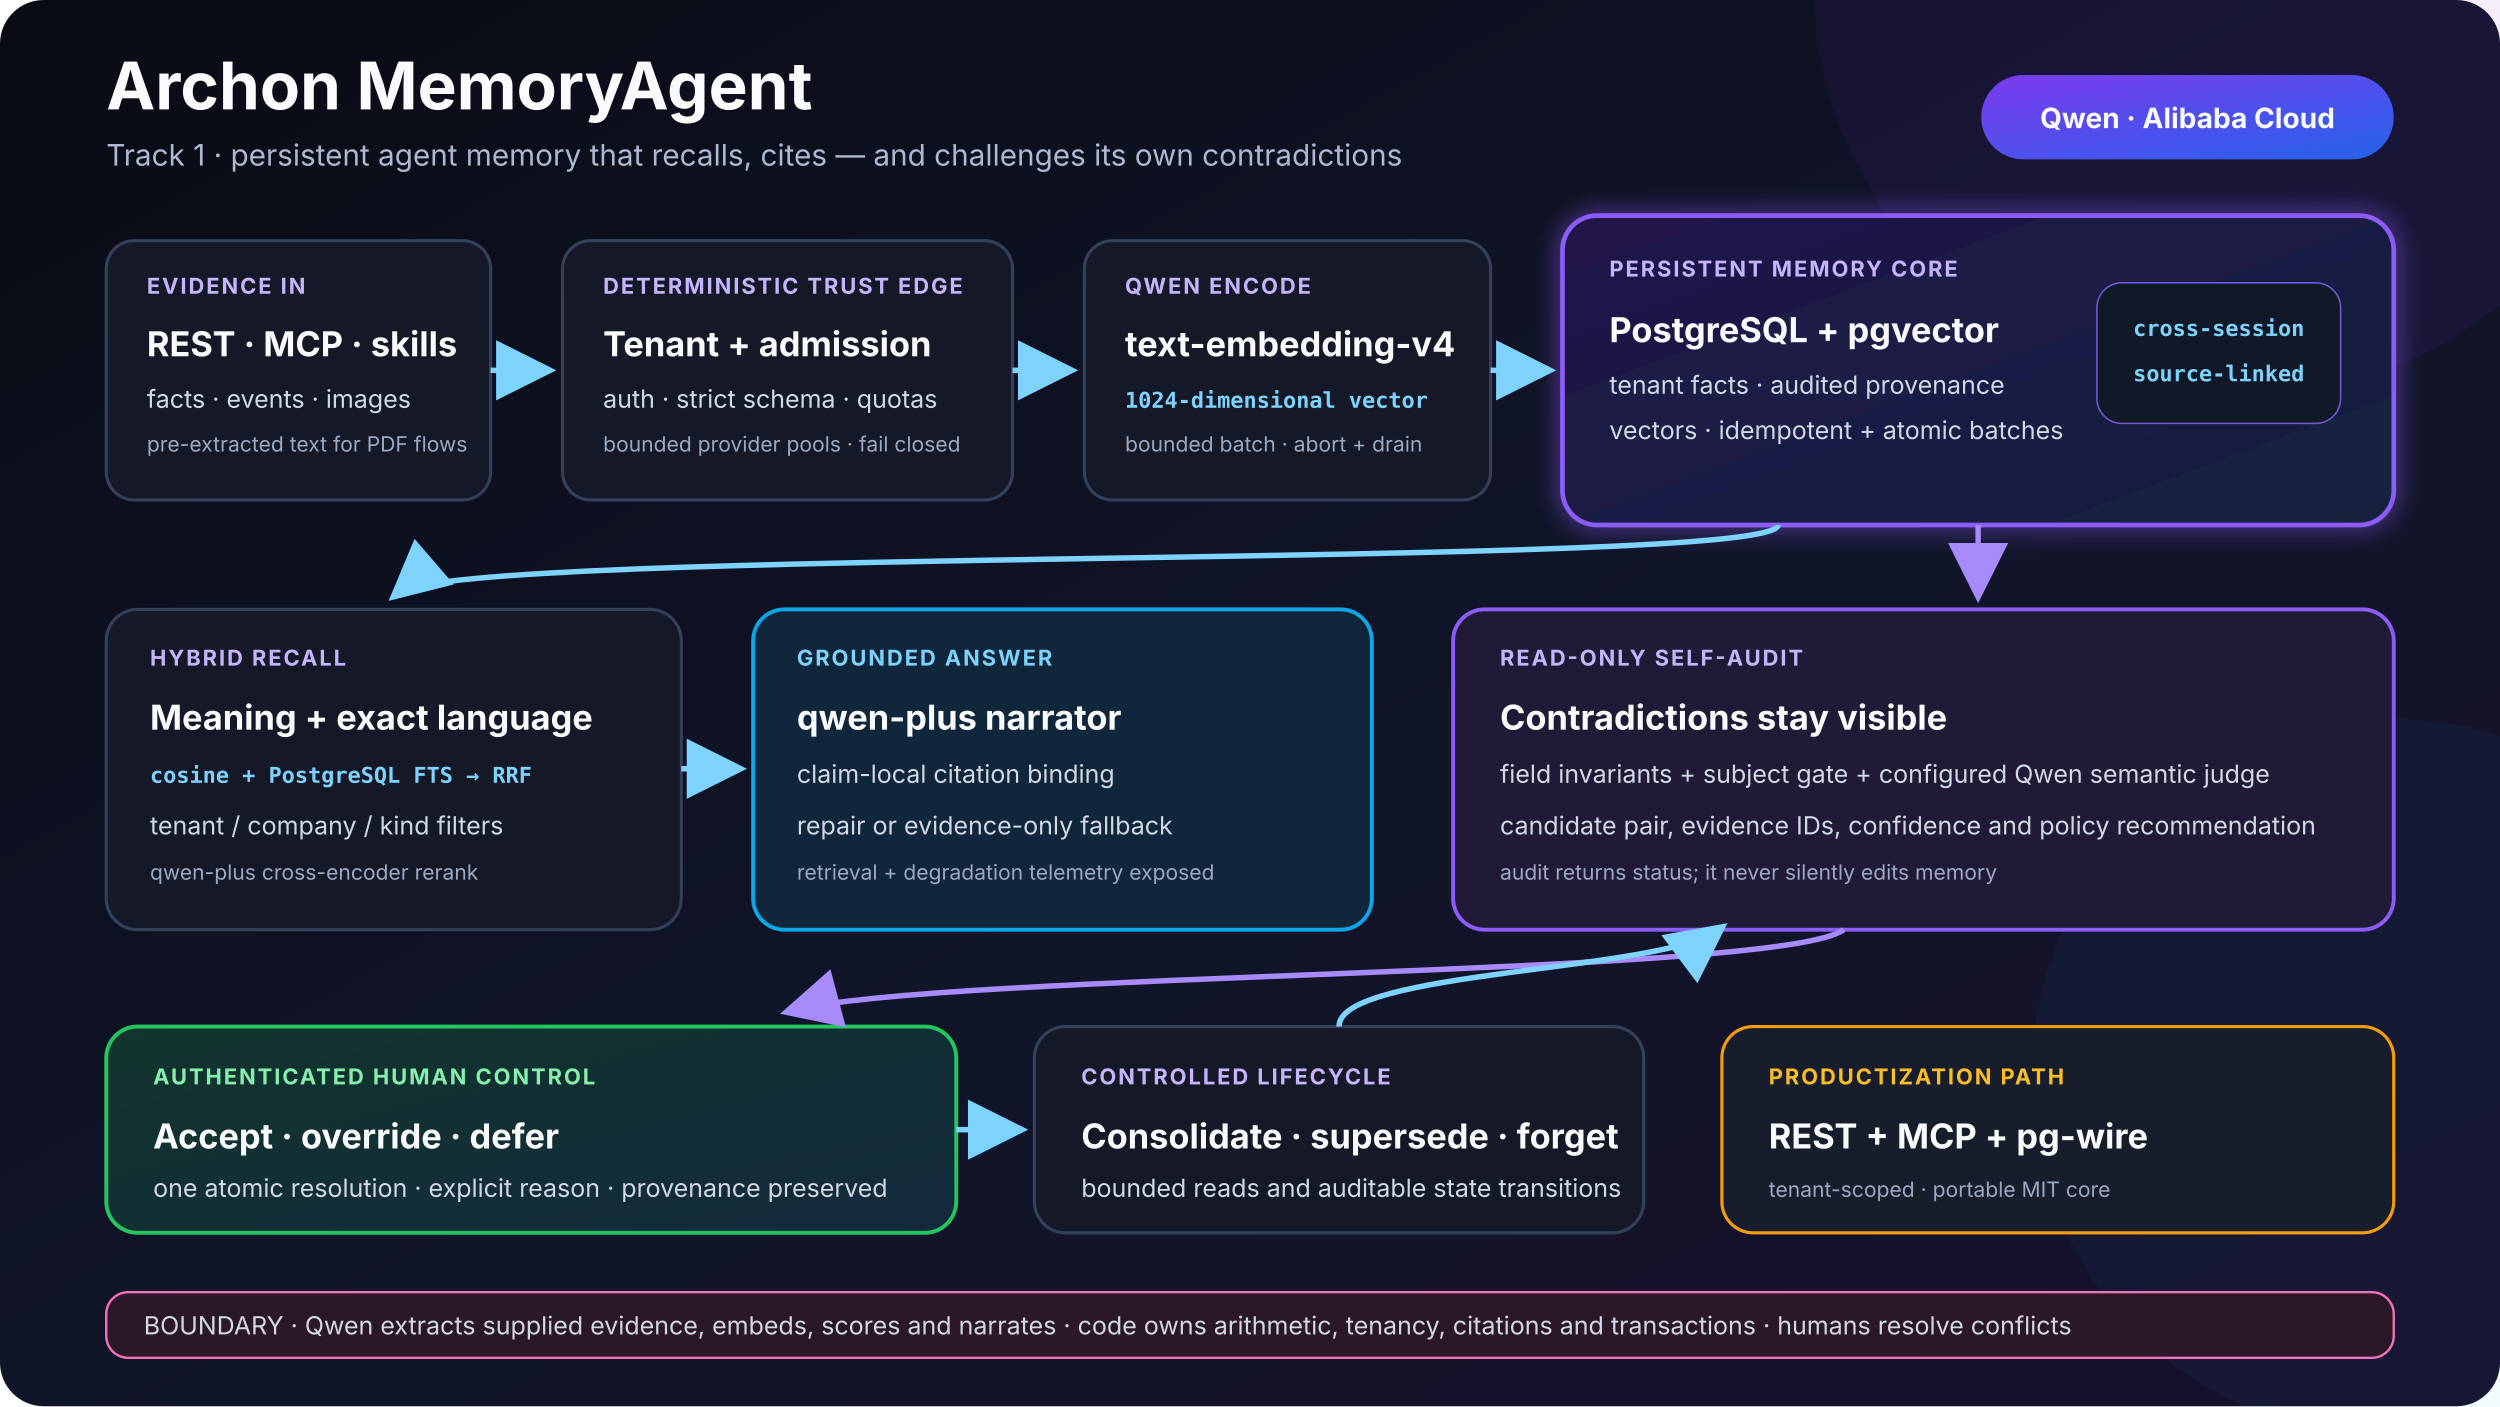
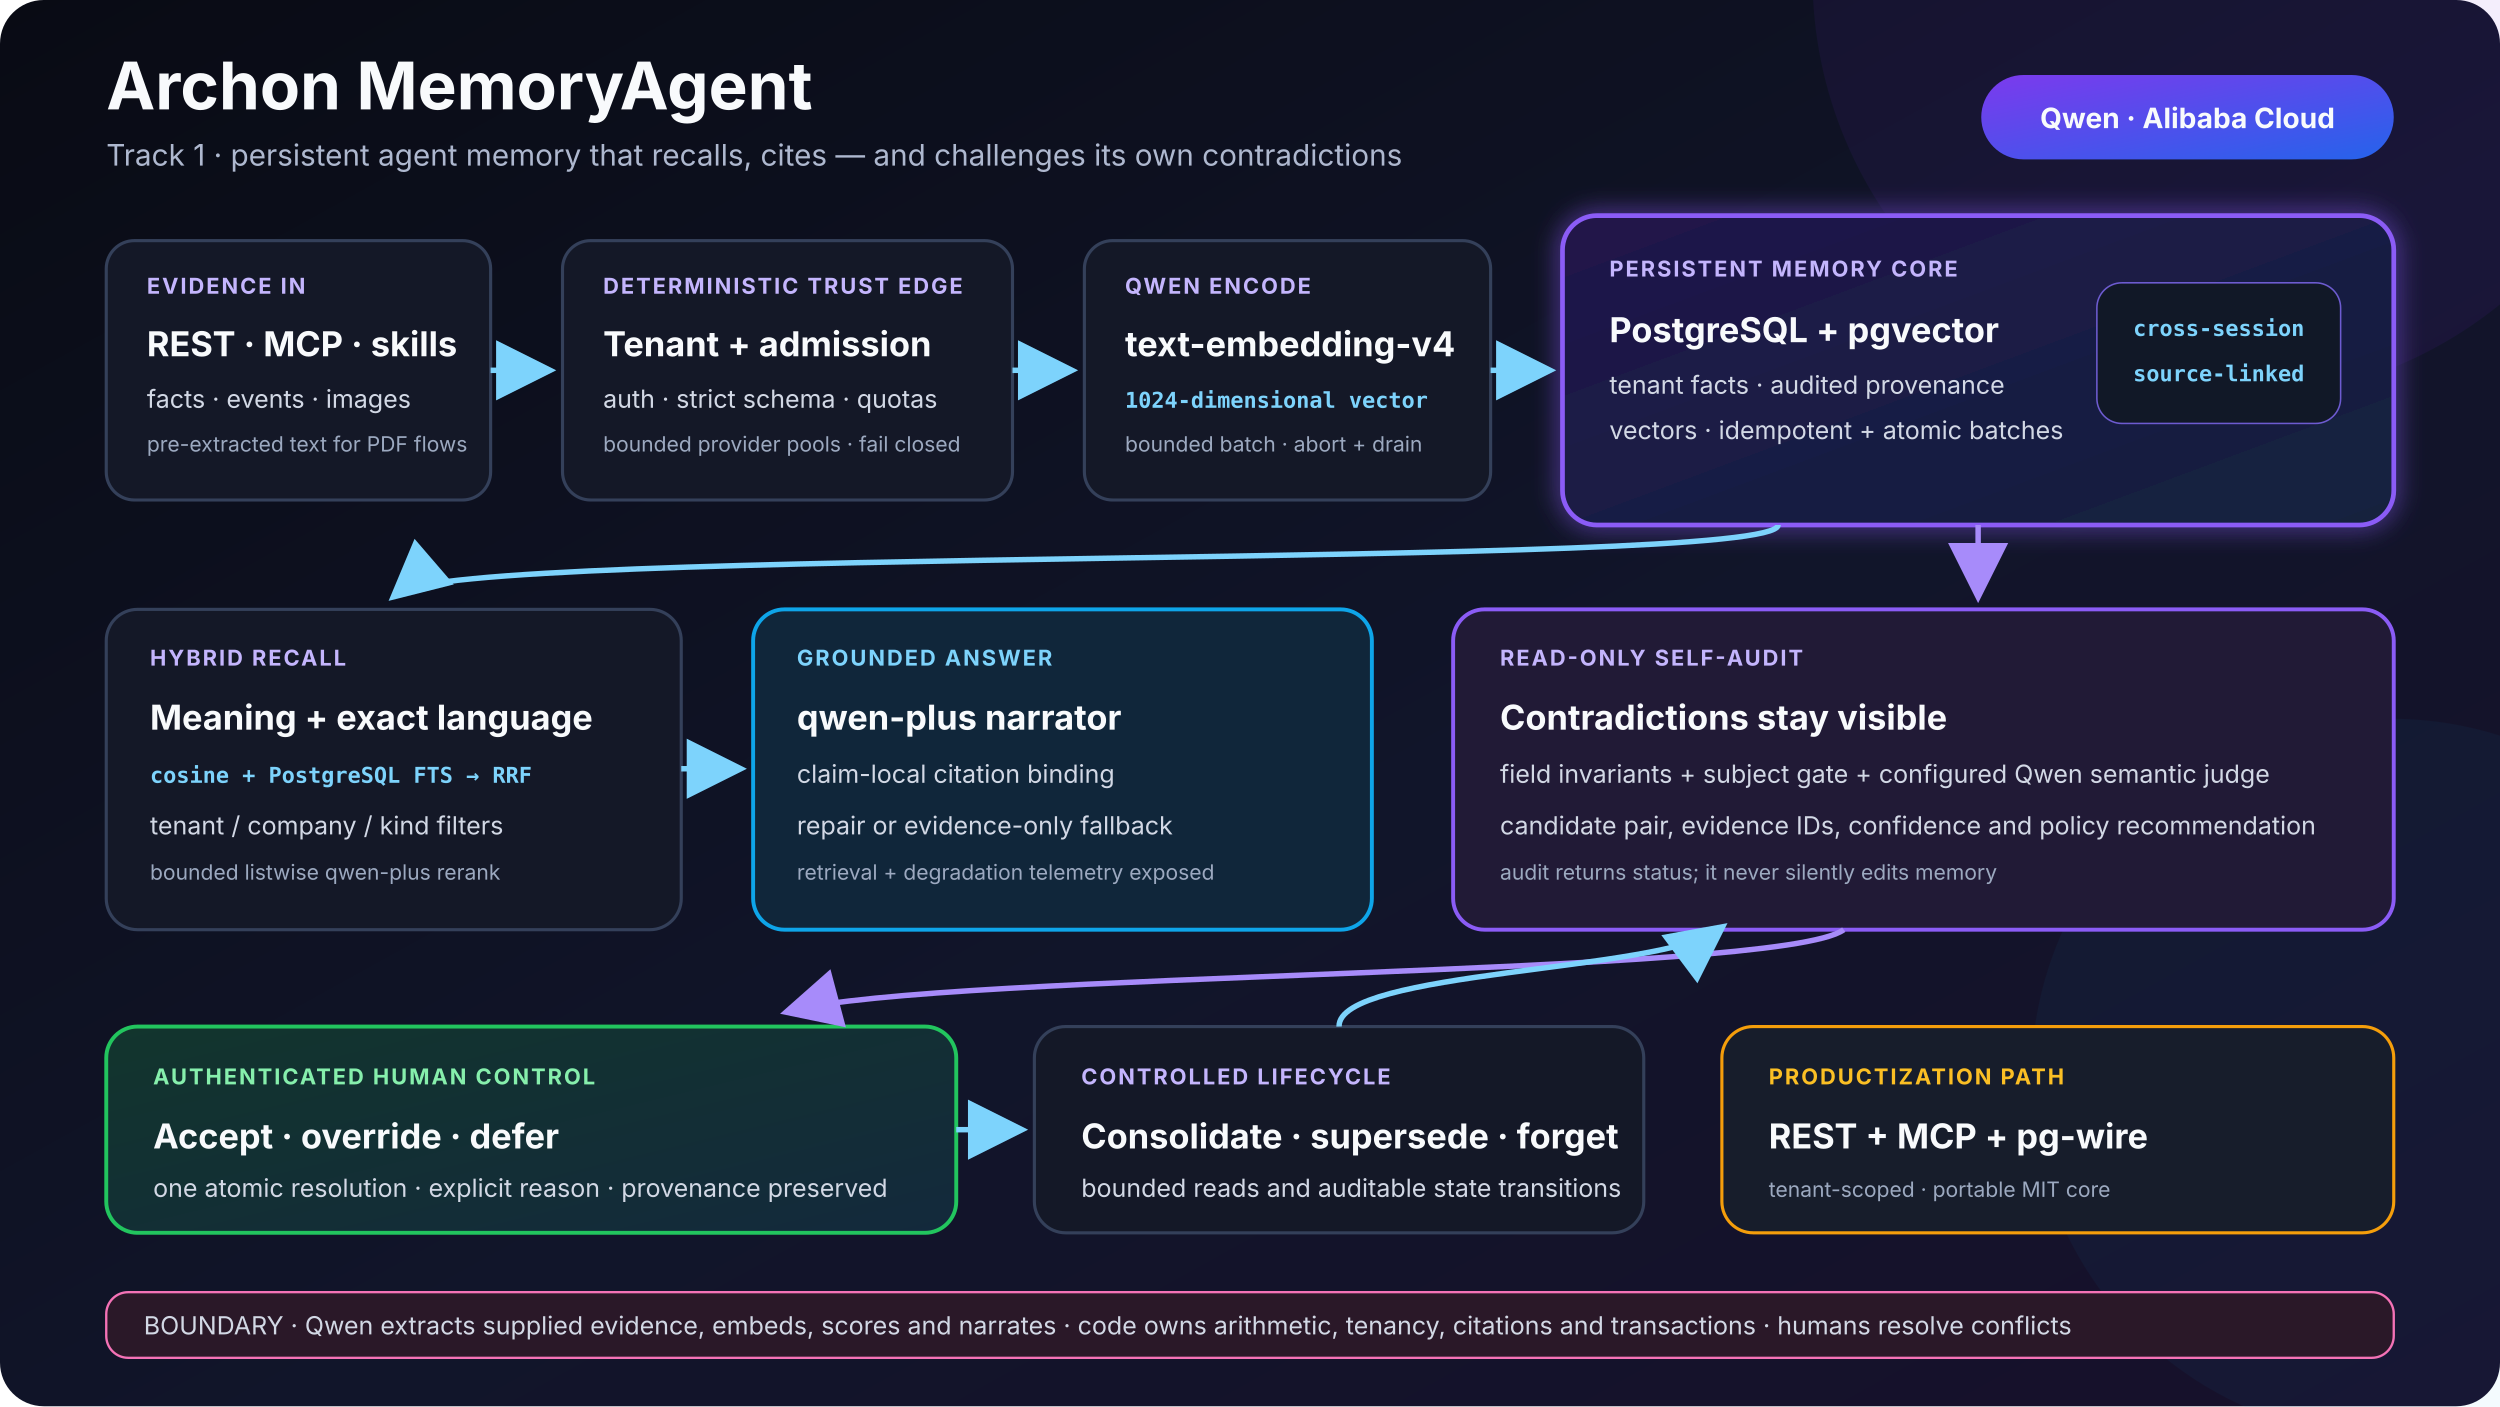
<svg xmlns="http://www.w3.org/2000/svg" width="1600" height="900" viewBox="0 0 1600 900" role="img" aria-labelledby="title desc">
  <defs>
    <linearGradient id="bg" x1="0" y1="0" x2="1" y2="1">
      <stop stop-color="#090b14" />
      <stop offset="0.56" stop-color="#11152a" />
      <stop offset="1" stop-color="#17102b" />
    </linearGradient>
    <linearGradient id="brand" x1="0" y1="0" x2="1" y2="1">
      <stop stop-color="#7c3aed" />
      <stop offset="1" stop-color="#2563eb" />
    </linearGradient>
    <linearGradient id="memory" x1="0" y1="0" x2="1" y2="1">
      <stop stop-color="#21164a" />
      <stop offset="1" stop-color="#12223e" />
    </linearGradient>
    <linearGradient id="human" x1="0" y1="0" x2="1" y2="1">
      <stop stop-color="#12352d" />
      <stop offset="1" stop-color="#13293c" />
    </linearGradient>
    <filter id="glow" x="-30%" y="-30%" width="160%" height="160%">
      <feGaussianBlur stdDeviation="8" result="b" />
      <feMerge>
        <feMergeNode in="b" />
        <feMergeNode in="SourceGraphic" />
      </feMerge>
    </filter>
    <marker id="arrow" markerWidth="11" markerHeight="11" refX="9" refY="5.5" orient="auto">
      <path d="M0 0L11 5.5L0 11z" fill="#7dd3fc" />
    </marker>
    <marker id="arrowPurple" markerWidth="11" markerHeight="11" refX="9" refY="5.5" orient="auto">
      <path d="M0 0L11 5.5L0 11z" fill="#a78bfa" />
    </marker>
    <style>
      .h1{font:700 42px system-ui,-apple-system,"Segoe UI",sans-serif;fill:#f8fafc}.sub{font:400 19px system-ui,-apple-system,"Segoe UI",sans-serif;fill:#aeb8cf}.cap{font:700 14px system-ui,-apple-system,"Segoe UI",sans-serif;fill:#c4b5fd;letter-spacing:1.25px}.title{font:700 22px system-ui,-apple-system,"Segoe UI",sans-serif;fill:#f8fafc}.body{font:400 16px system-ui,-apple-system,"Segoe UI",sans-serif;fill:#d2d8e5}.small{font:400 13.5px system-ui,-apple-system,"Segoe UI",sans-serif;fill:#9ca9c0}.mono{font:600 14px ui-monospace,SFMono-Regular,Consolas,monospace;fill:#7dd3fc}.box{fill:#141827;stroke:#34405a;stroke-width:2}.flow{fill:none;stroke:#7dd3fc;stroke-width:3.5;marker-end:url(#arrow)}.auditflow{fill:none;stroke:#a78bfa;stroke-width:3.5;marker-end:url(#arrowPurple)}
    </style>
  </defs>
  <rect width="1600" height="900" rx="28" fill="url(#bg)" />
  <circle cx="1430" cy="-15" r="270" fill="#6d28d9" opacity="0.08" />
  <circle cx="1530" cy="690" r="230" fill="#0ea5e9" opacity="0.05" />
  <text x="68" y="70" class="h1">Archon MemoryAgent</text>
  <text x="68" y="106" class="sub">Track 1 · persistent agent memory that recalls, cites — and challenges its own contradictions</text>
  <rect x="1268" y="48" width="264" height="54" rx="27" fill="url(#brand)" />
  <text x="1400" y="82" text-anchor="middle" class="title" style="font-size:18px">Qwen · Alibaba Cloud</text>
  <rect class="box" x="68" y="154" width="246" height="166" rx="18" />
  <text x="94" y="188" class="cap">EVIDENCE IN</text>
  <text x="94" y="228" class="title">REST · MCP · skills</text>
  <text x="94" y="261" class="body">facts · events · images</text>
  <text x="94" y="289" class="small">pre-extracted text for PDF flows</text>
  <rect class="box" x="360" y="154" width="288" height="166" rx="18" />
  <text x="386" y="188" class="cap">DETERMINISTIC TRUST EDGE</text>
  <text x="386" y="228" class="title">Tenant + admission</text>
  <text x="386" y="261" class="body">auth · strict schema · quotas</text>
  <text x="386" y="289" class="small">bounded provider pools · fail closed</text>
  <rect class="box" x="694" y="154" width="260" height="166" rx="18" />
  <text x="720" y="188" class="cap">QWEN ENCODE</text>
  <text x="720" y="228" class="title">text-embedding-v4</text>
  <text x="720" y="261" class="mono">1024-dimensional vector</text>
  <text x="720" y="289" class="small">bounded batch · abort + drain</text>
  <rect x="1000" y="138" width="532" height="198" rx="22" fill="url(#memory)" stroke="#8b5cf6" stroke-width="3" filter="url(#glow)" />
  <text x="1030" y="177" class="cap">PERSISTENT MEMORY CORE</text>
  <text x="1030" y="219" class="title">PostgreSQL + pgvector</text>
  <text x="1030" y="252" class="body">tenant facts · audited provenance</text>
  <text x="1030" y="281" class="body">vectors · idempotent + atomic batches</text>
  <rect x="1342" y="181" width="156" height="90" rx="16" fill="#111827" stroke="#6d5bd0" />
  <text x="1420" y="215" text-anchor="middle" class="mono">cross-session</text>
  <text x="1420" y="244" text-anchor="middle" class="mono">source-linked</text>
  <path class="flow" d="M314 237H349" />
  <path class="flow" d="M648 237H683" />
  <path class="flow" d="M954 237H989" />
  <rect class="box" x="68" y="390" width="368" height="205" rx="20" />
  <text x="96" y="426" class="cap">HYBRID RECALL</text>
  <text x="96" y="467" class="title">Meaning + exact language</text>
  <text x="96" y="501" class="mono">cosine + PostgreSQL FTS → RRF</text>
  <text x="96" y="534" class="body">tenant / company / kind filters</text>
-   <text x="96" y="563" class="small">qwen-plus cross-encoder rerank</text>
+   <text x="96" y="563" class="small">bounded listwise qwen-plus rerank</text>
  <rect x="482" y="390" width="396" height="205" rx="20" fill="#10263a" stroke="#0ea5e9" stroke-width="2.5" />
  <text x="510" y="426" class="cap" style="fill:#7dd3fc">GROUNDED ANSWER</text>
  <text x="510" y="467" class="title">qwen-plus narrator</text>
  <text x="510" y="501" class="body">claim-local citation binding</text>
  <text x="510" y="534" class="body">repair or evidence-only fallback</text>
  <text x="510" y="563" class="small">retrieval + degradation telemetry exposed</text>
  <path d="M1138 336C1138 365 290 349 254 380" class="flow" />
  <path class="flow" d="M436 492H471" />
  <rect x="930" y="390" width="602" height="205" rx="20" fill="#211a36" stroke="#8b5cf6" stroke-width="2.5" />
  <text x="960" y="426" class="cap">READ-ONLY SELF-AUDIT</text>
  <text x="960" y="467" class="title">Contradictions stay visible</text>
  <text x="960" y="501" class="body">field invariants + subject gate + configured Qwen semantic judge</text>
  <text x="960" y="534" class="body">candidate pair, evidence IDs, confidence and policy recommendation</text>
  <text x="960" y="563" class="small">audit returns status; it never silently edits memory</text>
  <path d="M1266 336V379" class="auditflow" />
  <rect x="68" y="657" width="544" height="132" rx="20" fill="url(#human)" stroke="#22c55e" stroke-width="2.5" />
  <text x="98" y="694" class="cap" style="fill:#86efac">AUTHENTICATED HUMAN CONTROL</text>
  <text x="98" y="735" class="title">Accept · override · defer</text>
  <text x="98" y="766" class="body">one atomic resolution · explicit reason · provenance preserved</text>
  <rect class="box" x="662" y="657" width="390" height="132" rx="20" />
  <text x="692" y="694" class="cap">CONTROLLED LIFECYCLE</text>
  <text x="692" y="735" class="title">Consolidate · supersede · forget</text>
  <text x="692" y="766" class="body">bounded reads and auditable state transitions</text>
  <rect x="1102" y="657" width="430" height="132" rx="20" fill="#171d2b" stroke="#f59e0b" stroke-width="2" />
  <text x="1132" y="694" class="cap" style="fill:#fbbf24">PRODUCTIZATION PATH</text>
  <text x="1132" y="735" class="title">REST + MCP + pg-wire</text>
  <text x="1132" y="766" class="small">tenant-scoped · portable MIT core</text>
  <path d="M1180 595C1140 625 600 622 506 647" class="auditflow" />
  <path class="flow" d="M612 723H651" />
  <path d="M857 657C856 621 1064 622 1100 595" class="flow" />
  <rect x="68" y="827" width="1464" height="42" rx="14" fill="#2a1828" stroke="#f472b6" stroke-width="1.5" />
  <text x="92" y="854" class="body">BOUNDARY  ·  Qwen extracts supplied evidence, embeds, scores and narrates  ·  code owns arithmetic, tenancy, citations and transactions  ·  humans resolve conflicts</text>
</svg>
